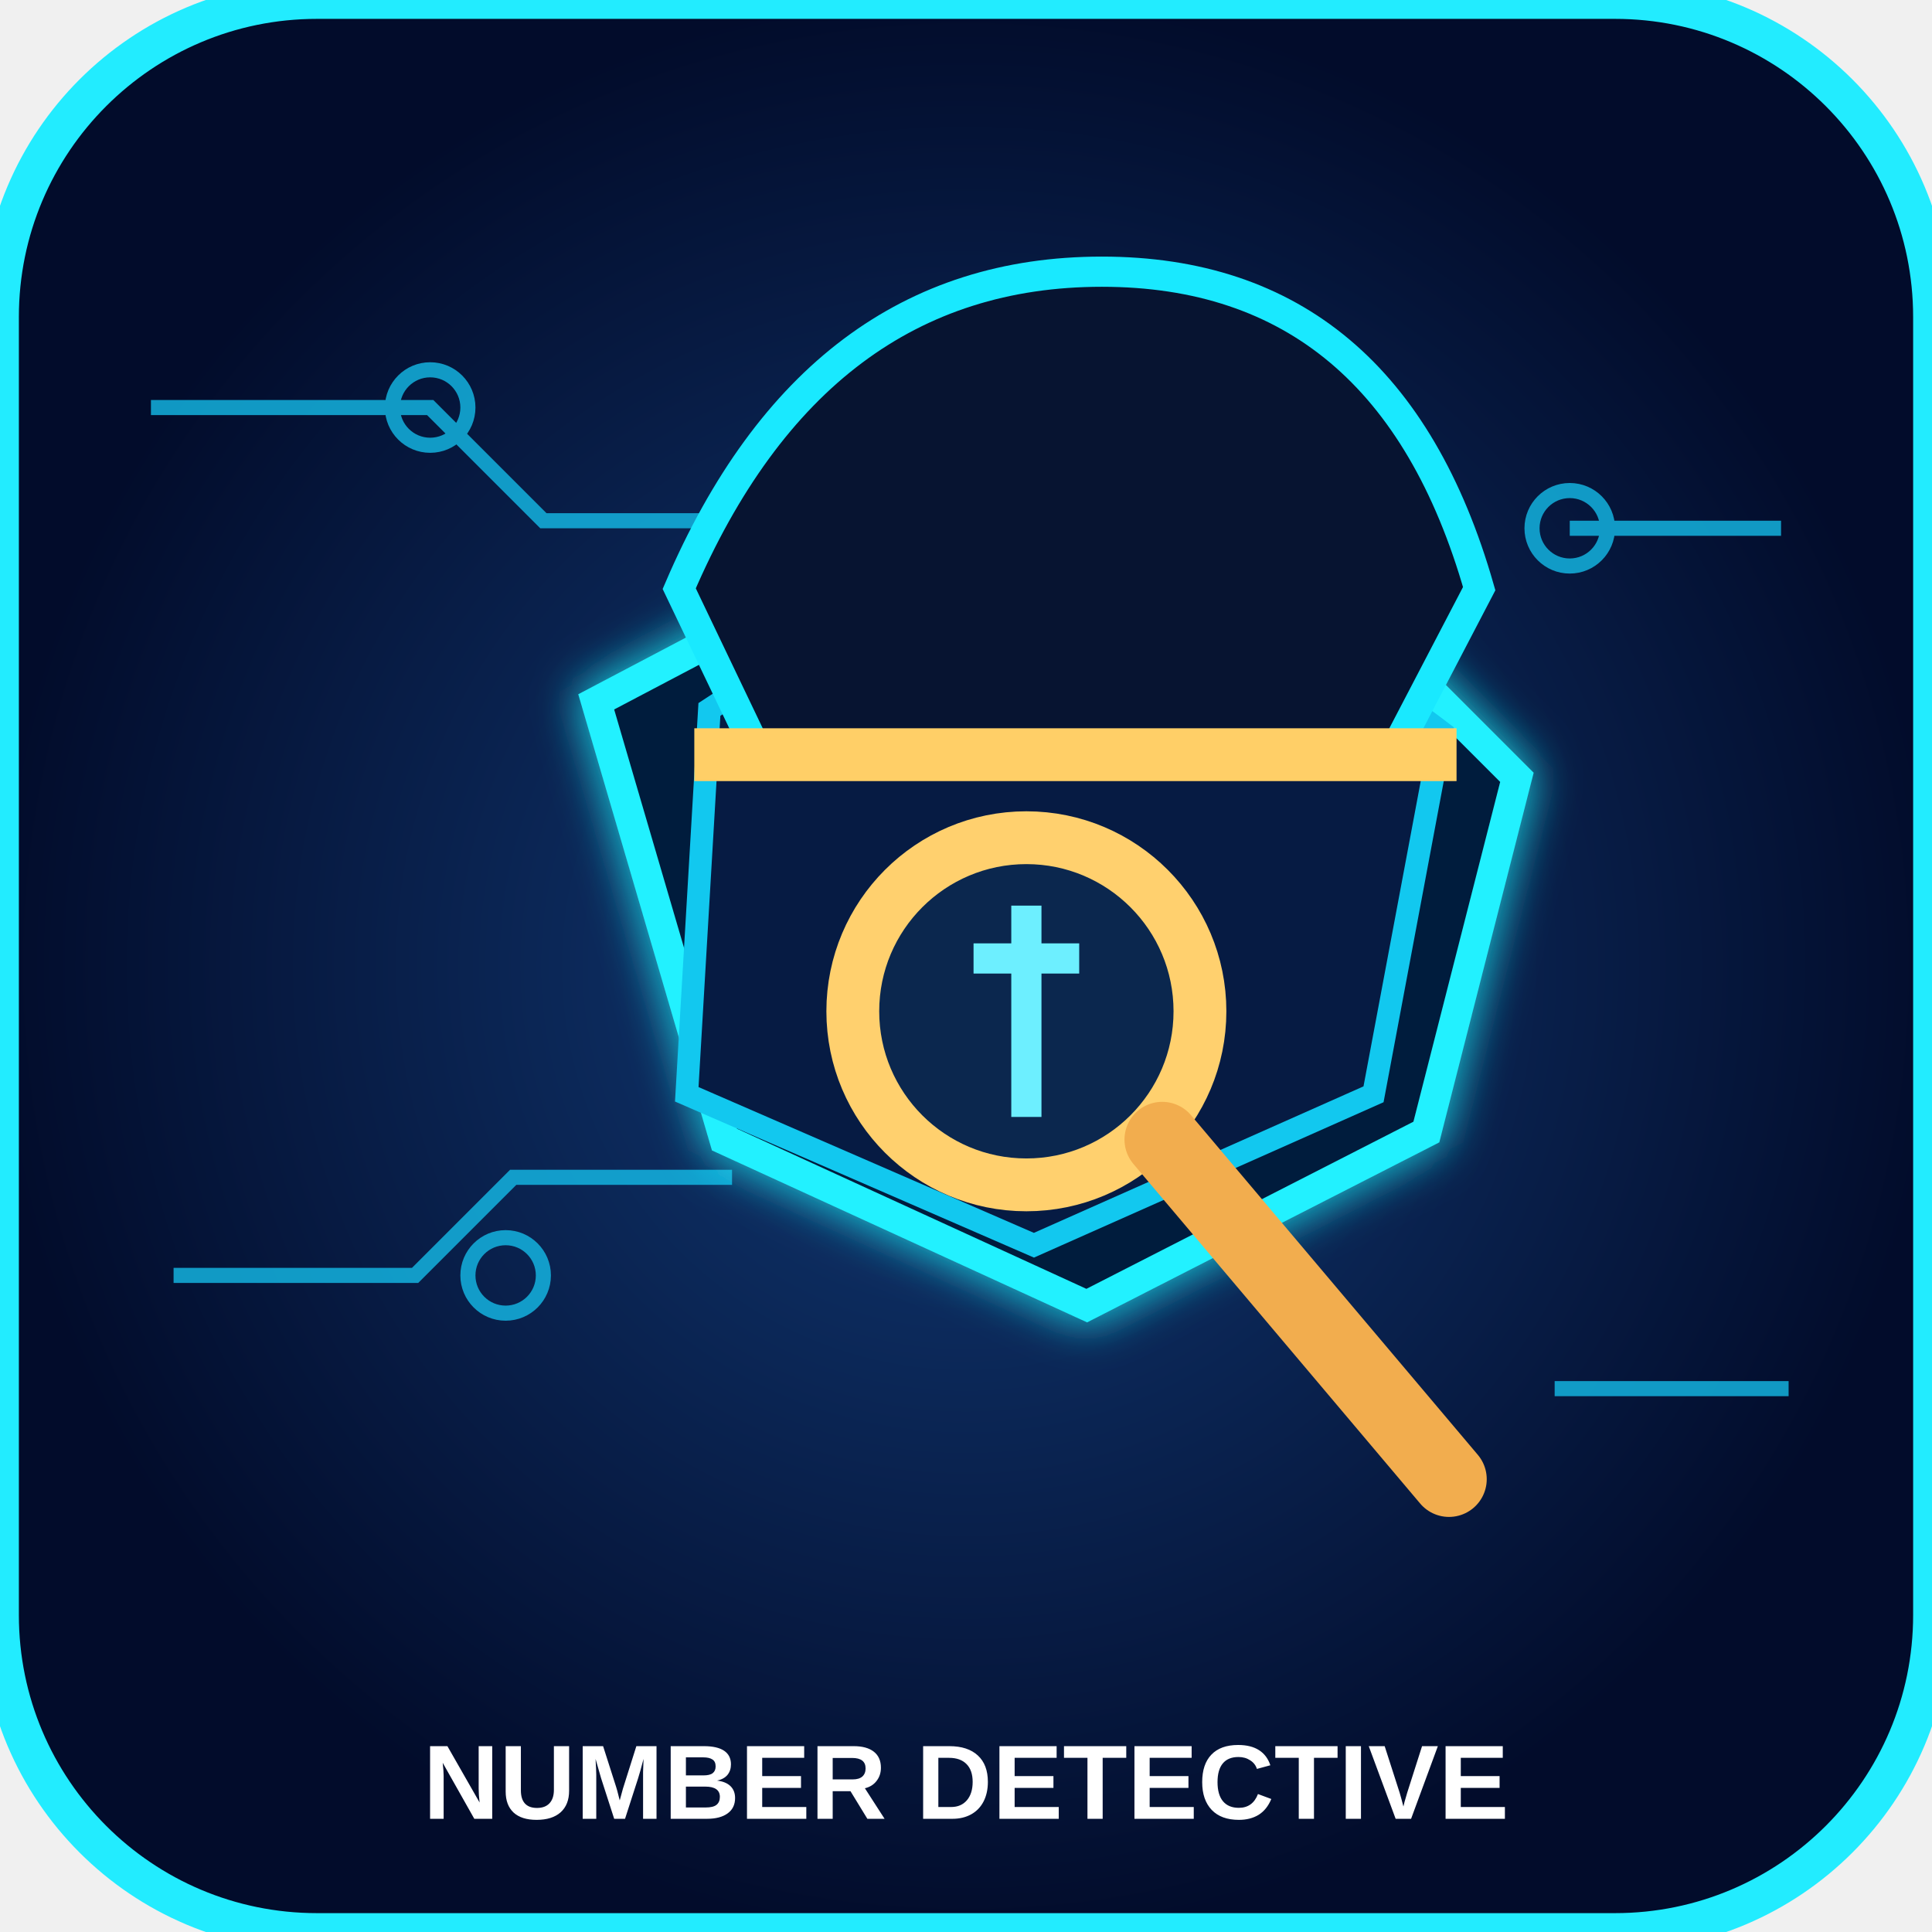
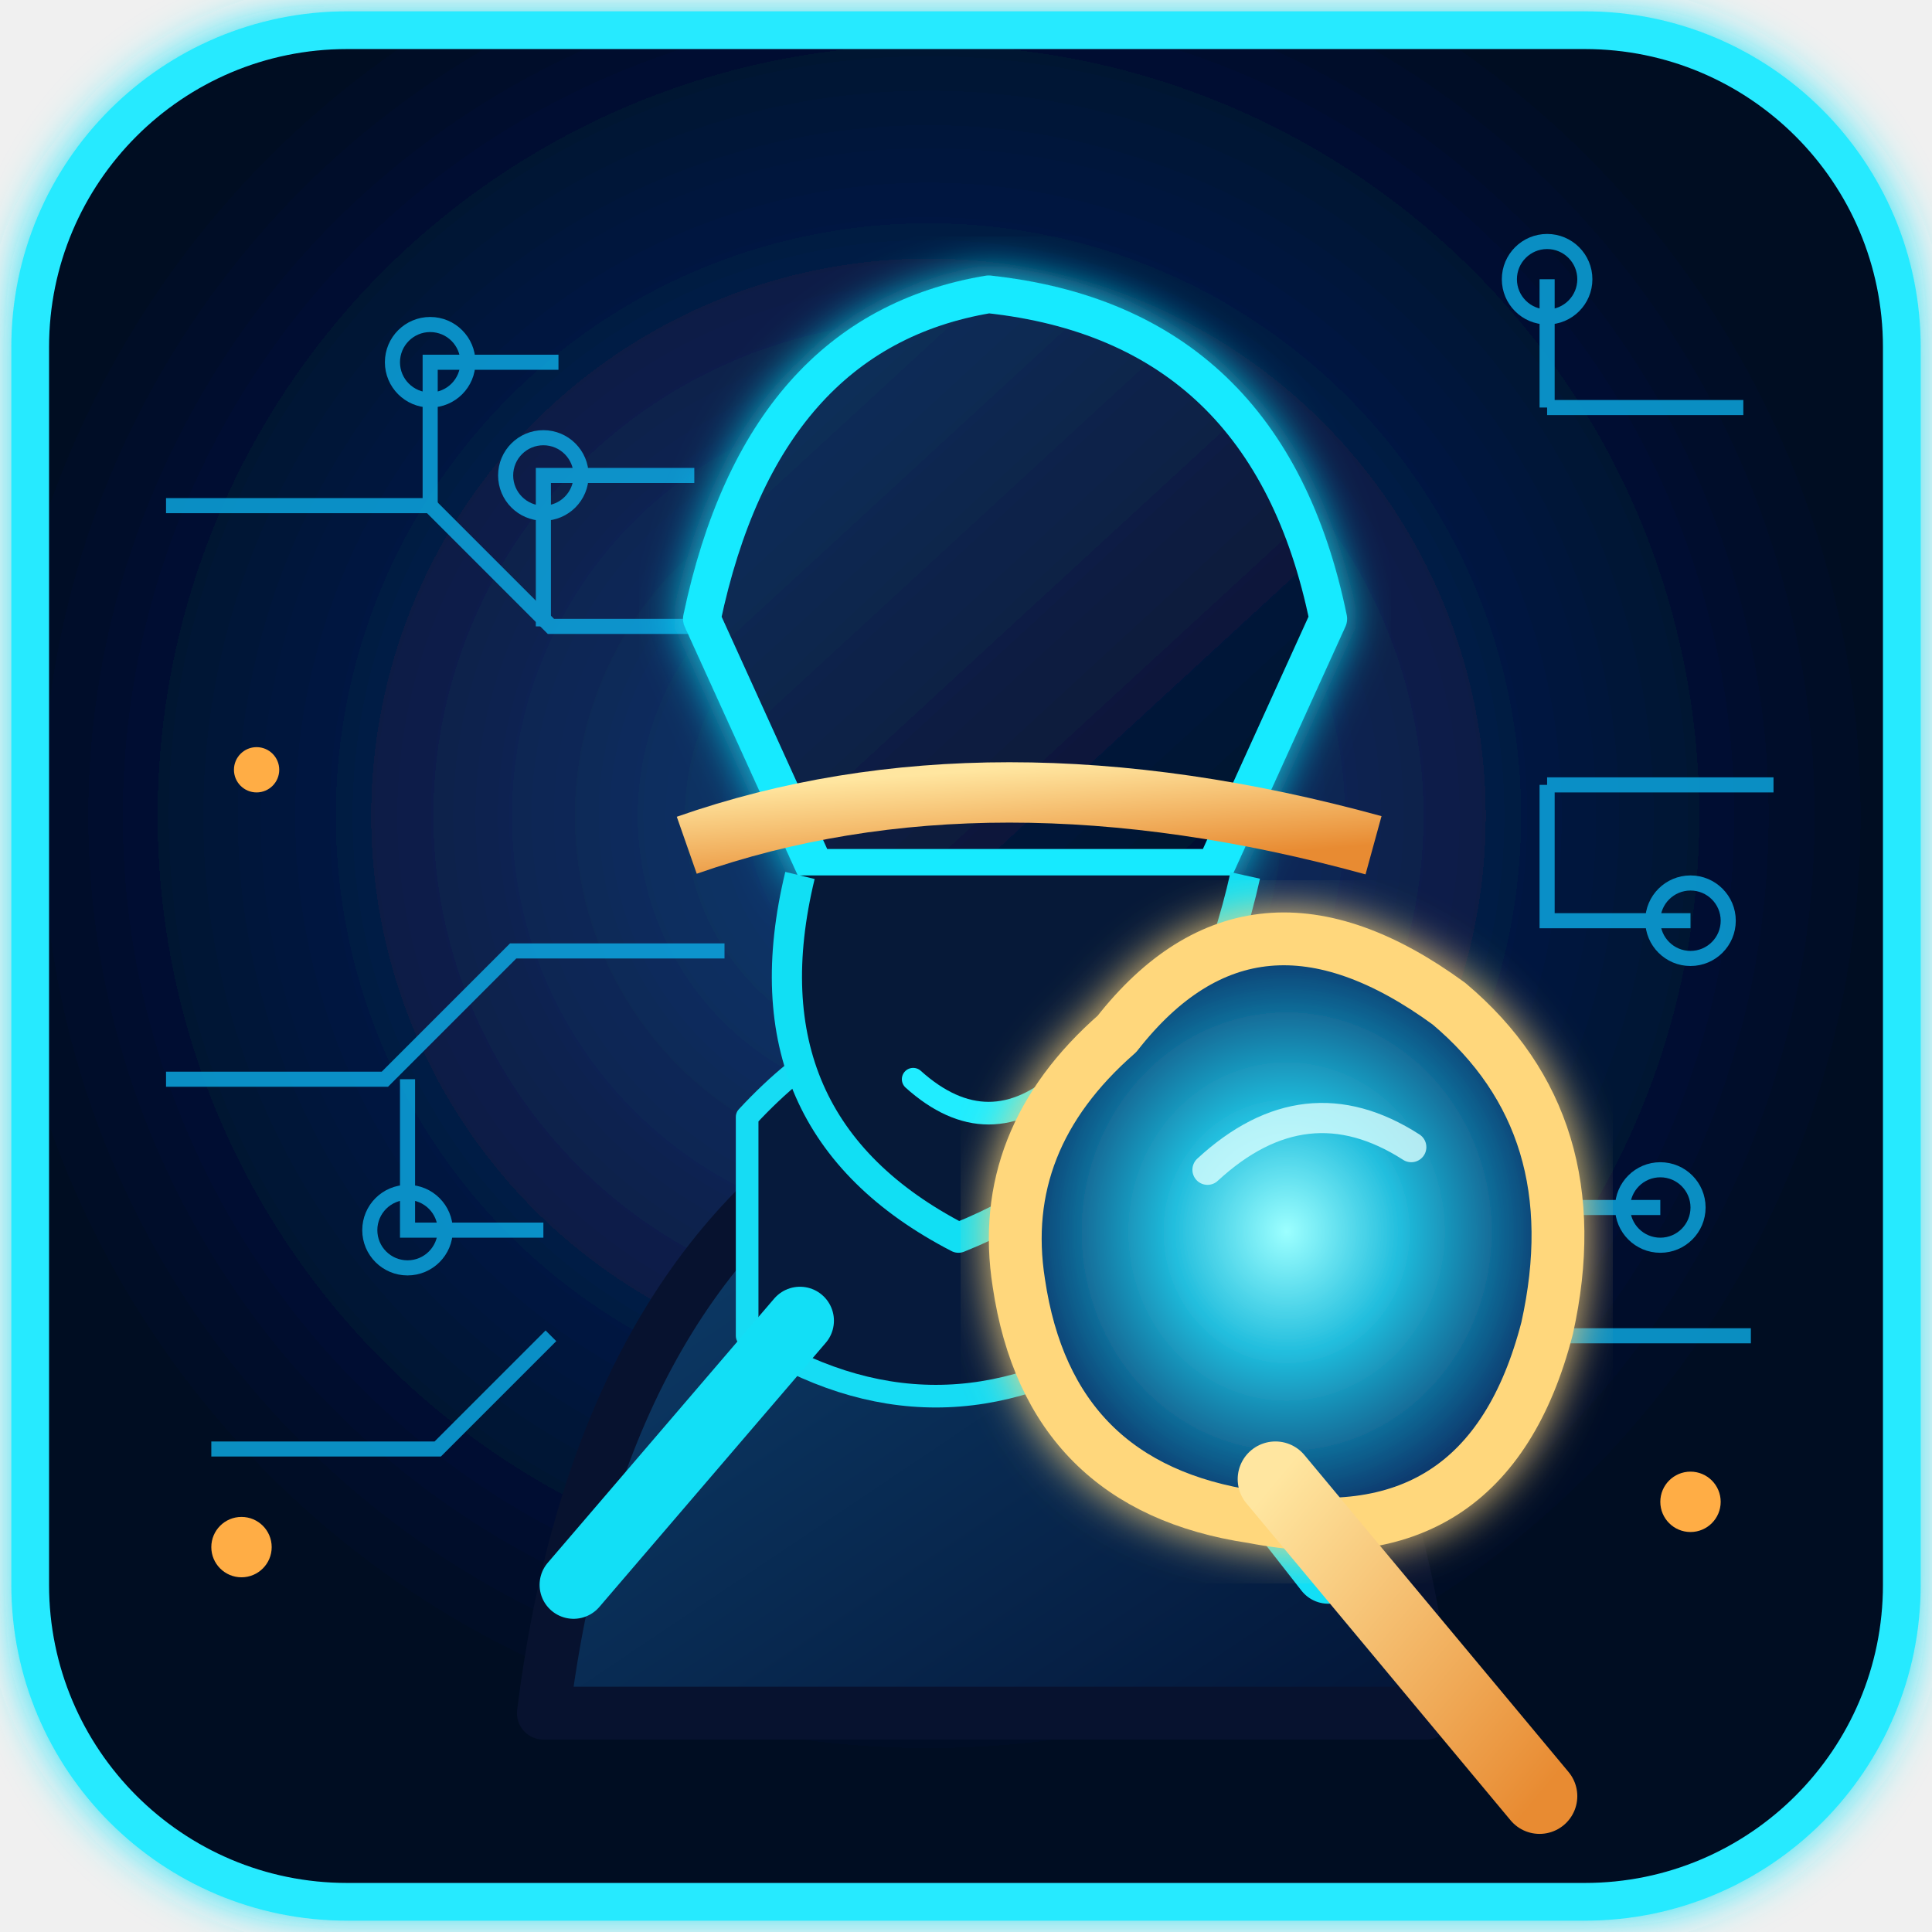
- <svg xmlns="http://www.w3.org/2000/svg" viewBox="0 0 256 256" role="img" aria-labelledby="title">
+ <svg xmlns="http://www.w3.org/2000/svg" viewBox="0 0 256 256" role="img" aria-labelledby="t">
  <defs>
-     <radialGradient id="bg">
-       <stop stop-color="#123b77" />
-       <stop offset="1" stop-color="#020c2b" />
+     <radialGradient id="bg" cx="48%" cy="42%">
+       <stop stop-color="#123f77" />
+       <stop offset=".62" stop-color="#061a43" />
+       <stop offset="1" stop-color="#020a24" />
+     </radialGradient>
+     <linearGradient id="hat" y2="1">
+       <stop stop-color="#123664" />
+       <stop offset="1" stop-color="#020c29" />
+     </linearGradient>
+     <linearGradient id="coat" y2="1">
+       <stop stop-color="#0e4270" />
+       <stop offset="1" stop-color="#031537" />
+     </linearGradient>
+     <linearGradient id="gold" y2="1">
+       <stop stop-color="#ffe6a0" />
+       <stop offset="1" stop-color="#e88b32" />
+     </linearGradient>
+     <radialGradient id="lens">
+       <stop stop-color="#9cffff" />
+       <stop offset=".42" stop-color="#21bddd" />
+       <stop offset="1" stop-color="#063267" />
    </radialGradient>
    <filter id="glow">
      <feGaussianBlur stdDeviation="3" result="b" />
      <feMerge>
        <feMergeNode in="b" />
        <feMergeNode in="SourceGraphic" />
      </feMerge>
    </filter>
  </defs>
-   <rect width="256" height="256" rx="42" fill="url(#bg)" stroke="#22ecff" stroke-width="5" />
-   <g fill="none" stroke="#14bce8" stroke-width="2" opacity=".8">
-     <path d="M20 54h37l15 15h24M23 169h32l13-13h29M208 70h28M206 184h31" />
-     <circle cx="57" cy="54" r="5" />
-     <circle cx="67" cy="169" r="5" />
-     <circle cx="208" cy="70" r="5" />
+   <rect x="4" y="4" width="248" height="248" rx="42" fill="url(#bg)" stroke="#28eaff" stroke-width="5" filter="url(#glow)" />
+   <g fill="none" stroke="#0caee8" stroke-width="2" opacity=".8">
+     <path d="M22 67h35l16 16h21M22 143h29l17-17h28M205 54h26M205 104h30M202 177h30M28 192h30l15-15" />
+     <path d="M57 67V48h17M72 83V63h20M54 143v20h18M205 54v-17M205 104v18h19M202 177v-17h18" />
+     <circle cx="57" cy="48" r="5" />
+     <circle cx="72" cy="63" r="5" />
+     <circle cx="54" cy="163" r="5" />
+     <circle cx="205" cy="37" r="5" />
+     <circle cx="224" cy="122" r="5" />
+     <circle cx="220" cy="160" r="5" />
  </g>
-   <path d="M79 93l38-20h54l30 30-12 47-45 23-48-22z" fill="#051a3c" stroke="#20f1ff" stroke-width="4" filter="url(#glow)" />
-   <path d="M94 94q50-33 97 3l-9 48-45 20-46-20z" fill="#061b43" stroke="#12c8ef" stroke-width="3" />
-   <path d="M90 78q18-42 56-42t50 42l-12 23H101z" fill="#071431" stroke="#19e9ff" stroke-width="4" />
-   <path d="M92 100h101" stroke="#ffcf67" stroke-width="7" />
-   <circle cx="136" cy="134" r="23" fill="#0b274e" stroke="#ffd06e" stroke-width="7" />
-   <path d="M154 151l38 45" stroke="#f2ad4e" stroke-width="10" stroke-linecap="round" />
-   <path d="M129 127h14M136 120v28" stroke="#6defff" stroke-width="4" />
-   <text x="128" y="241" text-anchor="middle" font-family="Arial Black,Arial,sans-serif" font-size="14" font-weight="900" fill="#fff">NUMBER DETECTIVE</text>
+   <g stroke="#07122f" stroke-linejoin="round">
+     <path d="M72 227q7-56 42-78l31-1q38 21 44 79z" fill="url(#coat)" stroke-width="7" />
+     <path d="M99 148q25-27 50 0v29q-25 16-50 0z" fill="#061a3c" stroke="#16dcf4" stroke-width="3" />
+     <path d="M93 82q8-38 38-43 37 4 45 43l-15 33H108z" fill="url(#hat)" stroke="#18eaff" stroke-width="5" filter="url(#glow)" />
+     <path d="M91 112q40-14 91 0" fill="none" stroke="url(#gold)" stroke-width="8" />
+     <path d="M106 116q-8 33 21 48 30-12 38-48" fill="#061938" stroke="#11dff4" stroke-width="4" />
+     <path d="M121 143q10 9 20 0" fill="none" stroke="#20edff" stroke-width="3" stroke-linecap="round" />
+     <path d="M106 175l-30 35M151 176l25 32" fill="none" stroke="#12dff6" stroke-width="9" stroke-linecap="round" />
+     <path d="M148 137q18-23 44-4 19 16 13 43-8 31-39 25-27-4-31-31-3-19 13-33z" fill="url(#lens)" stroke="#ffd77b" stroke-width="7" filter="url(#glow)" />
+     <path d="M169 196l35 42" stroke="url(#gold)" stroke-width="10" stroke-linecap="round" />
+     <path d="M160 155q13-12 27-3" fill="none" stroke="#d8ffff" stroke-width="4" stroke-linecap="round" opacity=".8" />
+   </g>
+   <g fill="#ffad45">
+     <circle cx="32" cy="205" r="4" />
+     <circle cx="224" cy="199" r="4" />
+     <circle cx="34" cy="102" r="3" />
+   </g>
</svg>
